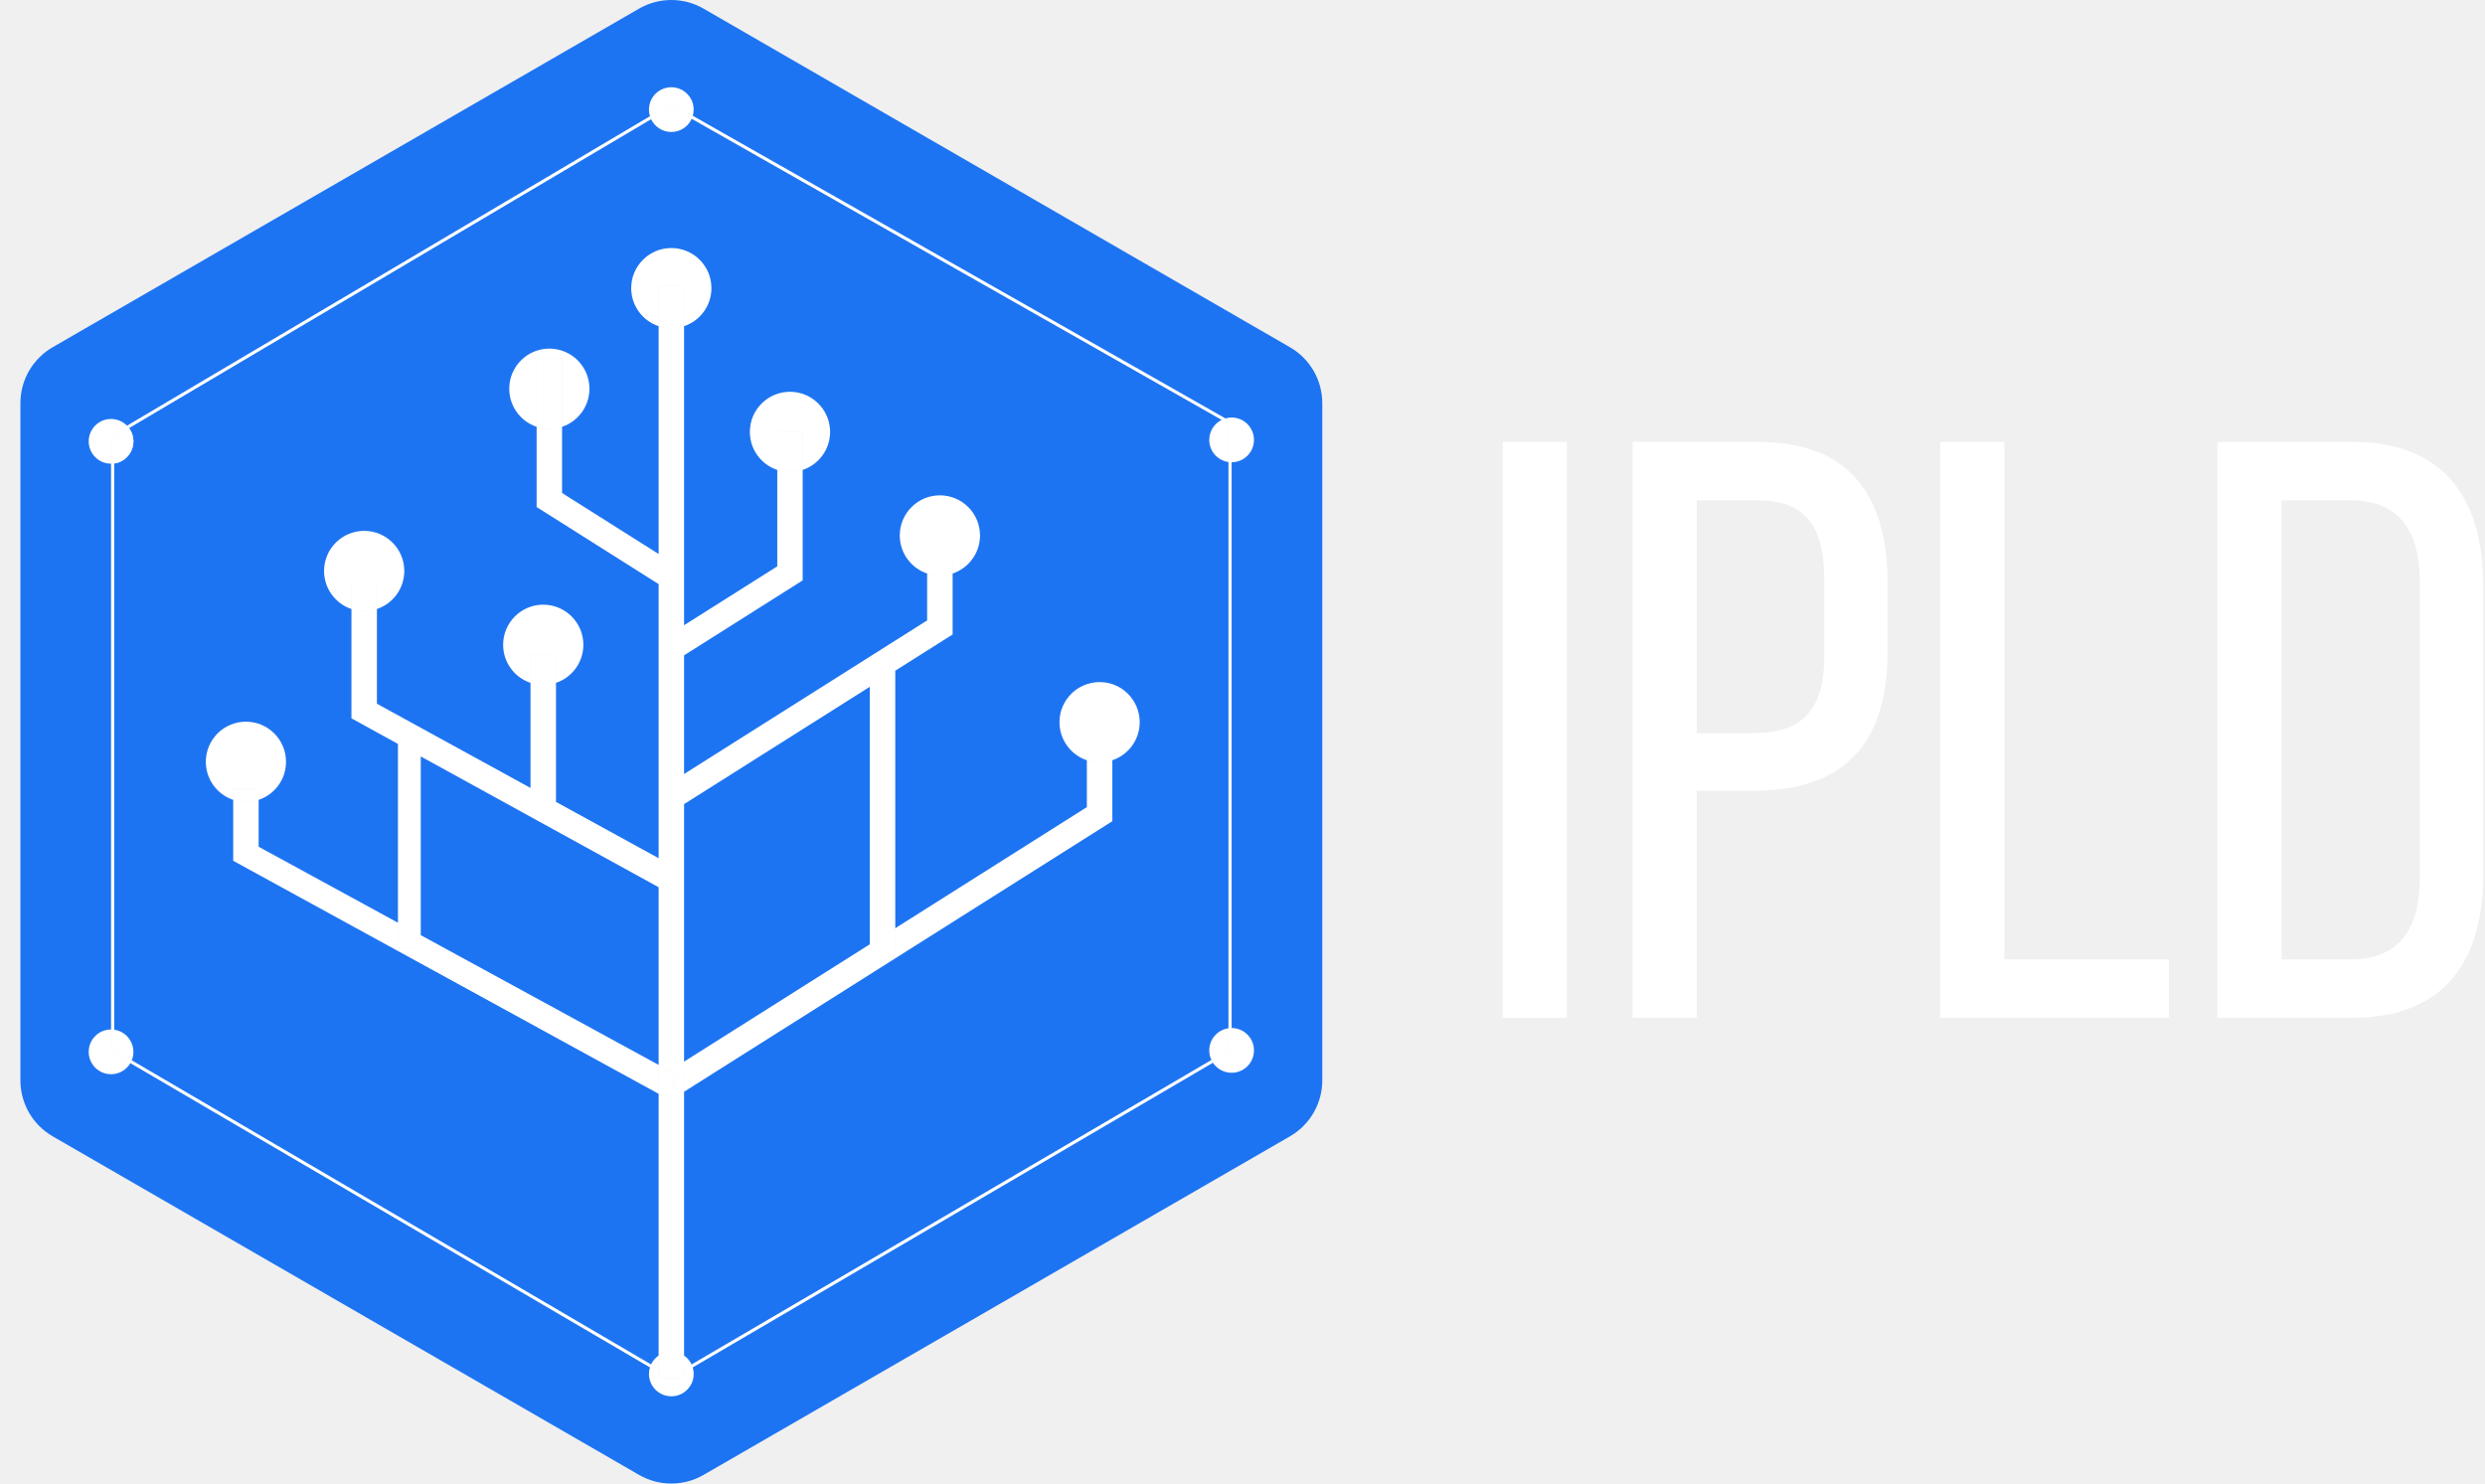
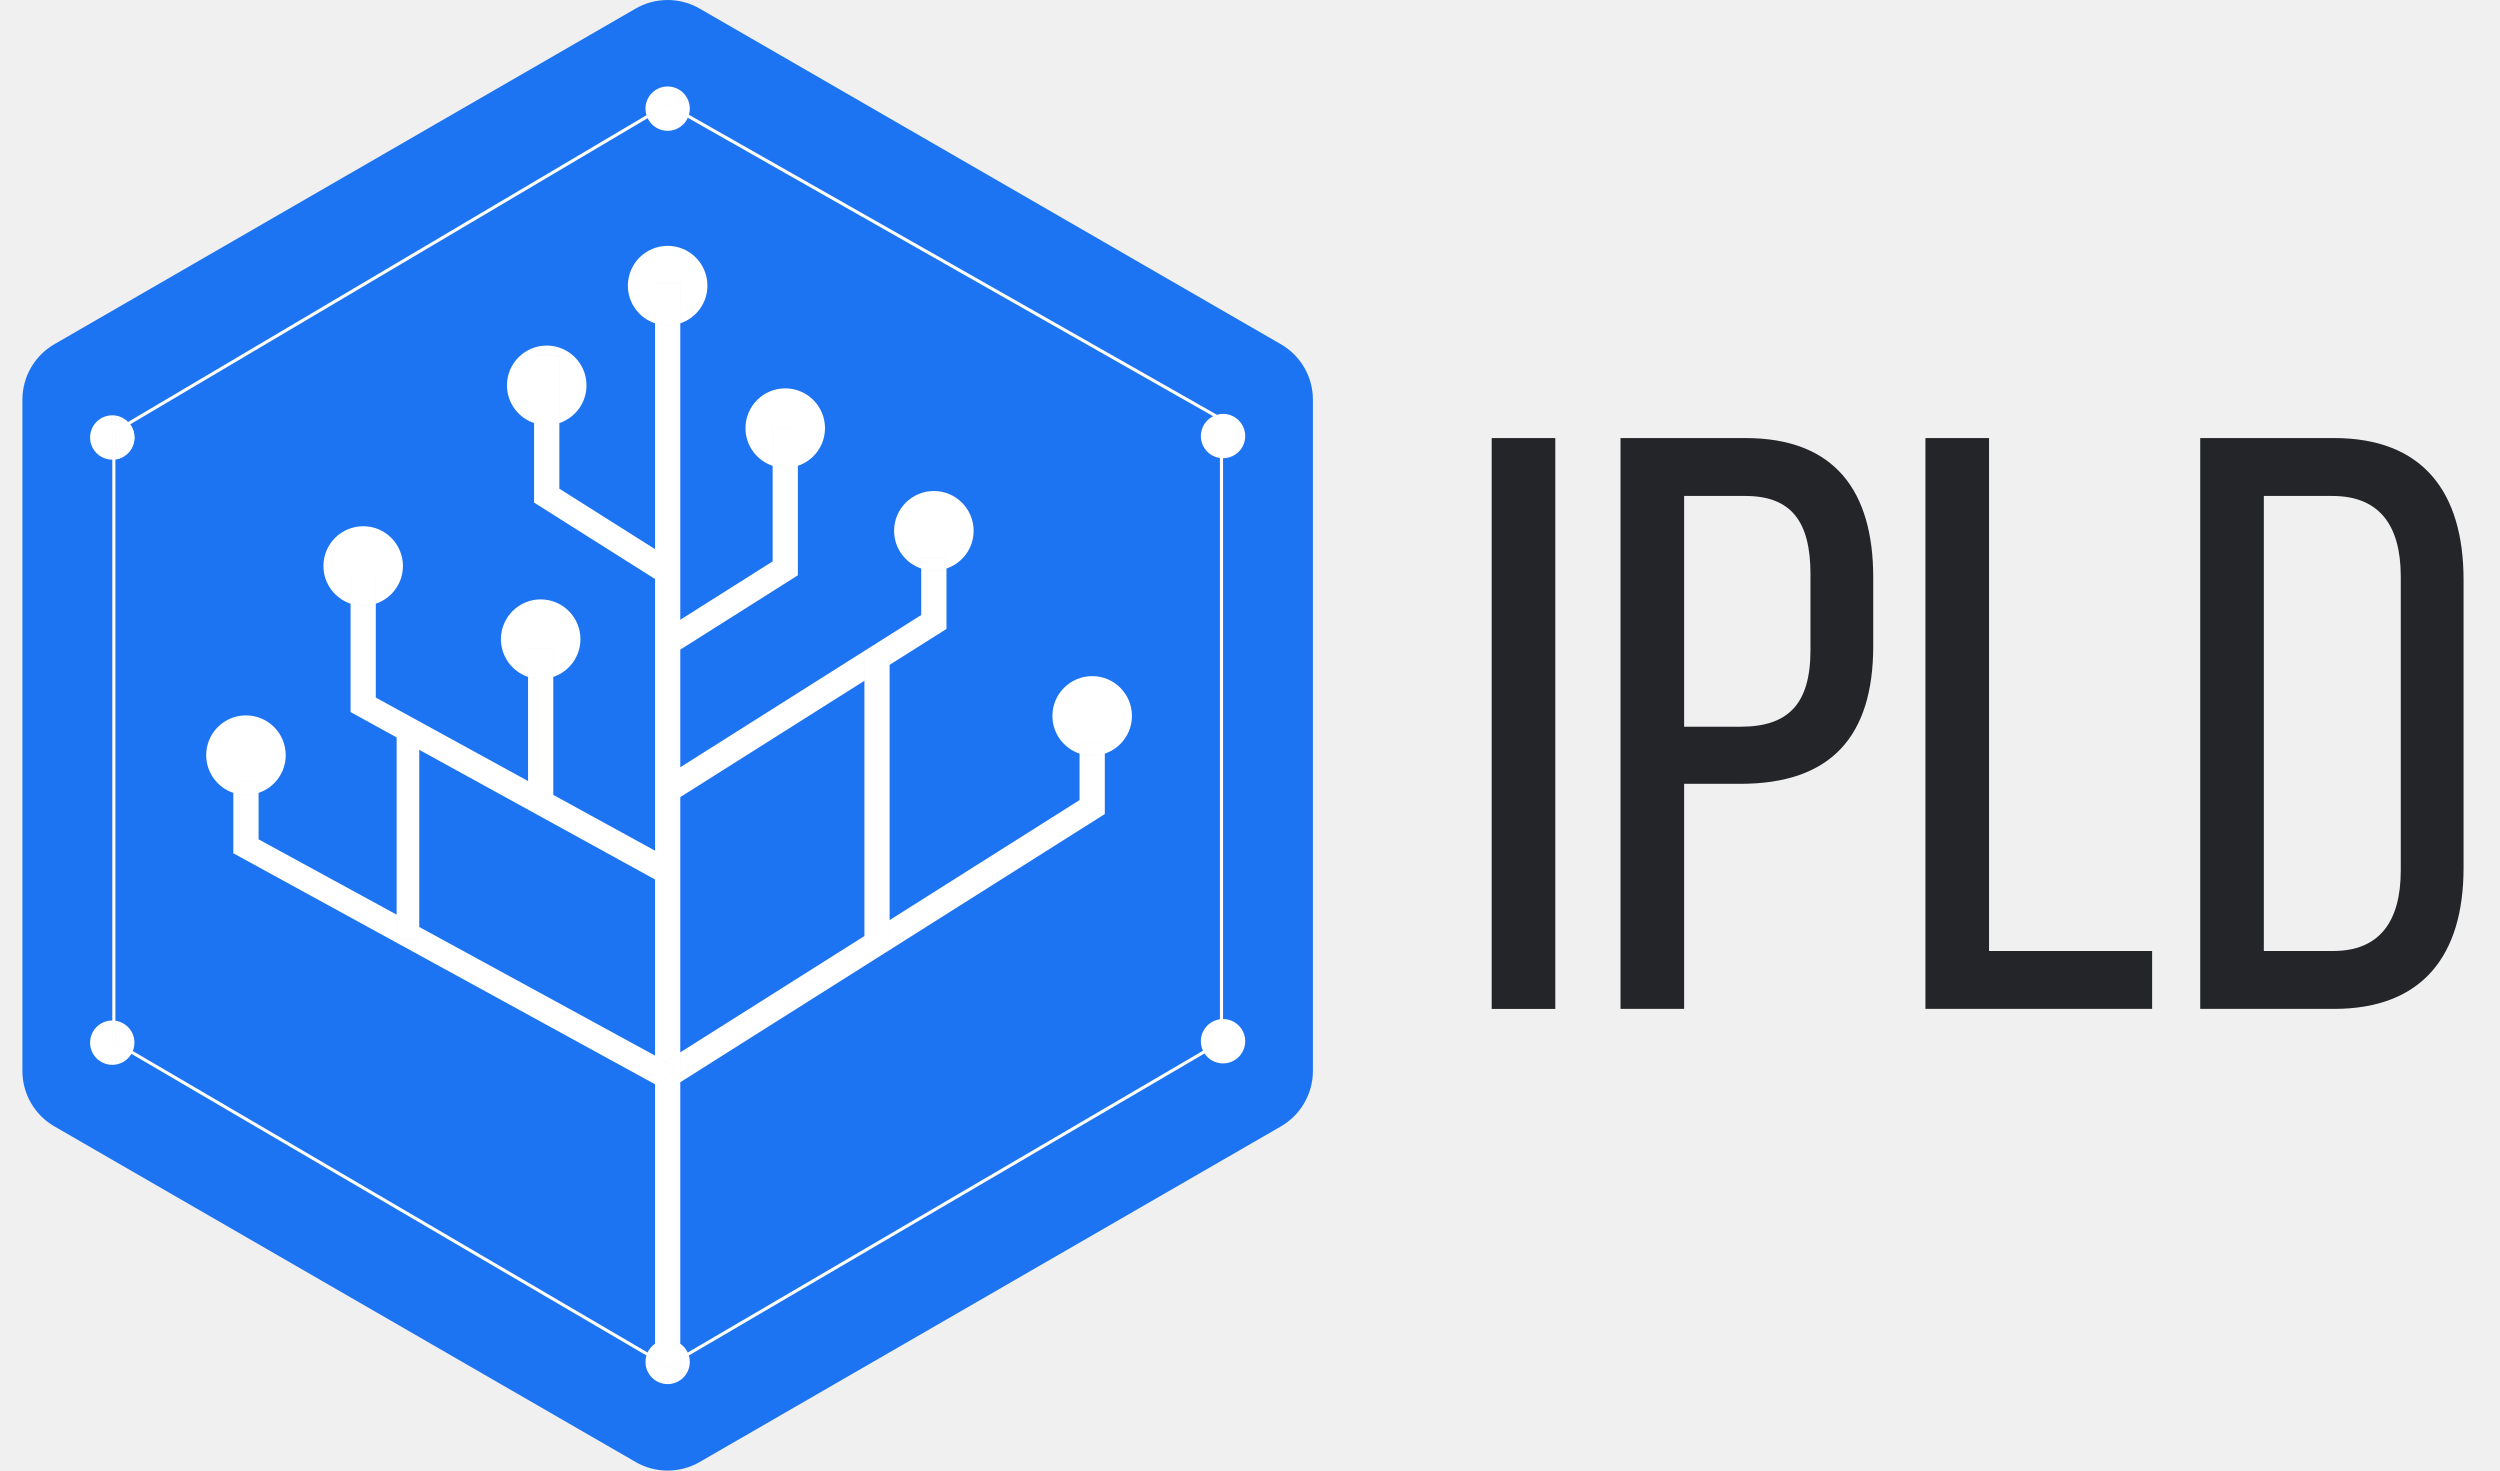
- <svg xmlns="http://www.w3.org/2000/svg" width="67" height="40" viewBox="0 0 67 40" fill="none">
-   <path d="M42.244 11.915V27.443H40.514V11.915H42.244ZM47.411 11.915C49.851 11.915 50.893 13.357 50.893 15.708V17.572C50.893 20.034 49.74 21.32 47.278 21.32H45.748V27.442H44.018V11.915L47.411 11.915ZM47.278 19.767C48.564 19.767 49.186 19.169 49.186 17.683V15.619C49.186 14.2 48.675 13.49 47.411 13.49H45.748V19.767H47.278ZM52.312 27.442V11.915H54.042V25.867H58.478V27.442H52.312ZM63.423 11.915C65.841 11.915 66.95 13.379 66.95 15.775V23.605C66.95 25.978 65.841 27.442 63.423 27.442H59.786V11.915L63.423 11.915ZM63.401 25.867C64.643 25.867 65.242 25.091 65.242 23.672V15.686C65.242 14.267 64.643 13.49 63.379 13.49H61.516V25.867L63.401 25.867Z" fill="white" />
-   <path d="M23.451 17.737H24.139V18.084L25.685 17.107V15.464C25.577 15.5 25.461 15.52 25.341 15.52C25.221 15.52 25.105 15.5 24.997 15.464V16.728L18.444 20.869V17.67L21.642 15.649V12.671C21.534 12.708 21.419 12.727 21.299 12.727C21.179 12.727 21.063 12.708 20.956 12.671V15.27L18.444 16.857V8.795C18.336 8.831 18.221 8.851 18.1 8.851C17.98 8.851 17.865 8.831 17.757 8.795V14.936L15.155 13.292V11.508C15.047 11.544 14.932 11.563 14.812 11.563C14.691 11.563 14.576 11.544 14.468 11.508V13.671L17.757 15.749V23.138L14.991 21.621L14.303 21.244L10.163 18.974V16.421C10.055 16.457 9.939 16.477 9.819 16.477C9.699 16.477 9.583 16.457 9.475 16.421V19.368L10.729 20.058L11.345 20.396L17.757 23.922V28.711L18.052 28.872L18.444 28.624V21.682L23.451 18.518V17.737Z" fill="white" />
-   <path d="M24.139 17.737H23.451V18.518L24.139 18.084V17.737Z" fill="white" />
-   <path d="M24.139 18.084L23.451 18.518V25.46L24.139 25.026V18.084Z" fill="white" />
-   <path d="M25.685 15.165L24.997 15.165V15.464C25.105 15.5 25.221 15.52 25.341 15.52C25.461 15.52 25.577 15.5 25.685 15.464V15.165Z" fill="white" />
-   <path d="M24.997 15.165L25.685 15.165V15.464C26.114 15.32 26.423 14.915 26.423 14.438C26.423 13.84 25.939 13.355 25.341 13.355C24.744 13.355 24.259 13.84 24.259 14.438C24.259 14.915 24.568 15.32 24.997 15.464V15.165Z" fill="white" />
-   <path d="M24.139 25.757H23.451V25.46L18.444 28.624V29.437L29.991 22.142V20.499C29.883 20.535 29.767 20.555 29.647 20.555C29.527 20.555 29.411 20.535 29.303 20.499V21.762L24.139 25.026V25.757Z" fill="white" />
-   <path d="M29.303 20.2H29.991V20.499C30.42 20.355 30.729 19.95 30.729 19.472C30.729 18.875 30.245 18.39 29.647 18.39C29.05 18.39 28.565 18.875 28.565 19.472C28.565 19.95 28.874 20.355 29.303 20.499V20.2Z" fill="white" />
-   <path d="M29.991 20.2H29.303V20.499C29.411 20.535 29.527 20.555 29.647 20.555C29.767 20.555 29.883 20.535 29.991 20.499V20.2Z" fill="white" />
-   <path d="M23.451 25.757H24.139V25.026L23.451 25.46V25.757Z" fill="white" />
-   <path d="M18.052 28.872L17.757 28.711V29.492L17.914 29.578L18.168 29.177L17.997 28.906L18.052 28.872Z" fill="white" />
-   <path d="M18.052 28.872L17.997 28.906L18.168 29.177L18.281 28.997L18.052 28.872Z" fill="white" />
-   <path d="M18.444 28.624L18.052 28.872L18.281 28.997L18.168 29.177L18.364 29.487L18.444 29.437V28.624Z" fill="white" />
-   <path d="M18.444 29.437L18.364 29.487L18.168 29.177L17.914 29.578L17.757 29.492V36.548C17.854 36.481 17.973 36.441 18.1 36.441C18.228 36.441 18.347 36.481 18.444 36.548V29.437Z" fill="white" />
-   <path d="M11.345 25.557H10.729V24.878L6.974 22.83V21.567C6.866 21.603 6.751 21.622 6.631 21.622C6.51 21.622 6.395 21.603 6.287 21.567V23.209L17.757 29.492V28.711L11.345 25.214V25.557Z" fill="white" />
-   <path d="M10.729 25.557H11.345V25.214L10.729 24.878V25.557Z" fill="white" />
-   <path d="M11.345 20.396L10.729 20.058V24.878L11.345 25.214V20.396Z" fill="white" />
-   <path d="M14.303 21.244L14.991 21.621V18.412C14.883 18.448 14.767 18.467 14.647 18.467C14.527 18.467 14.411 18.448 14.303 18.412V21.244Z" fill="white" />
-   <path d="M14.991 17.644H14.303V18.412C14.411 18.448 14.527 18.467 14.647 18.467C14.767 18.467 14.883 18.448 14.991 18.412V17.644Z" fill="white" />
-   <path d="M14.647 16.303C14.049 16.303 13.565 16.788 13.565 17.385C13.565 17.863 13.874 18.268 14.303 18.412V17.644H14.991V18.412C15.419 18.268 15.729 17.863 15.729 17.385C15.729 16.788 15.244 16.303 14.647 16.303Z" fill="white" />
-   <path d="M10.163 15.7H9.475V16.421C9.583 16.457 9.699 16.477 9.819 16.477C9.939 16.477 10.055 16.457 10.163 16.421V15.7Z" fill="white" />
-   <path d="M9.475 15.7H10.163V16.421C10.592 16.277 10.901 15.872 10.901 15.395C10.901 14.797 10.416 14.313 9.819 14.313C9.221 14.313 8.737 14.797 8.737 15.395C8.737 15.872 9.046 16.277 9.475 16.421V15.7Z" fill="white" />
-   <path d="M6.287 21.267H6.974V21.567C7.403 21.423 7.712 21.018 7.712 20.54C7.712 19.942 7.228 19.458 6.631 19.458C6.033 19.458 5.549 19.942 5.549 20.54C5.549 21.018 5.858 21.423 6.287 21.567V21.267Z" fill="white" />
-   <path d="M6.974 21.267H6.287V21.567C6.395 21.603 6.51 21.622 6.631 21.622C6.751 21.622 6.866 21.603 6.974 21.567V21.267Z" fill="white" />
-   <path d="M2.994 28.36L2.994 27.757C2.661 27.757 2.391 28.027 2.391 28.361C2.391 28.694 2.661 28.964 2.994 28.964C3.216 28.964 3.411 28.844 3.515 28.665L2.994 28.36Z" fill="white" />
-   <path d="M3.08 28.31L3.553 28.588C3.582 28.517 3.597 28.441 3.597 28.361C3.597 28.056 3.372 27.805 3.08 27.763V28.31Z" fill="white" />
-   <path d="M2.994 27.757L2.994 28.36L3.515 28.665C3.53 28.64 3.542 28.614 3.553 28.588L3.08 28.31V27.763C3.052 27.759 3.023 27.757 2.994 27.757Z" fill="white" />
-   <path d="M2.994 12.503L2.994 27.757C3.023 27.757 3.052 27.759 3.08 27.763V12.497C3.052 12.501 3.023 12.503 2.994 12.503Z" fill="white" />
-   <path d="M3.553 28.588C3.542 28.614 3.53 28.64 3.515 28.665L17.523 36.869C17.531 36.841 17.542 36.814 17.554 36.788L3.553 28.588Z" fill="white" />
-   <path d="M18.444 36.906L18.1 37.108L17.757 36.906V37.006L18.015 37.158H18.185L18.444 37.006V36.906Z" fill="white" />
-   <path d="M18.444 36.548C18.347 36.481 18.228 36.441 18.1 36.441C17.973 36.441 17.854 36.481 17.757 36.548V36.906L18.1 37.108L18.444 36.906V36.548Z" fill="white" />
-   <path d="M18.444 36.548V36.906L18.647 36.788C18.601 36.691 18.531 36.609 18.444 36.548Z" fill="white" />
-   <path d="M18.1 37.208L18.015 37.158H17.757V37.006L17.523 36.869C17.506 36.925 17.497 36.984 17.497 37.045C17.497 37.378 17.767 37.648 18.1 37.648C18.434 37.648 18.704 37.378 18.704 37.045C18.704 36.983 18.695 36.925 18.678 36.869L18.444 37.006V37.158H18.185L18.1 37.208Z" fill="white" />
-   <path d="M18.444 37.006L18.185 37.158H18.444V37.006Z" fill="white" />
-   <path d="M18.444 36.906V37.006L18.678 36.869C18.669 36.841 18.659 36.814 18.647 36.788L18.444 36.906Z" fill="white" />
-   <path d="M18.1 37.208L18.185 37.158H18.015L18.1 37.208Z" fill="white" />
-   <path d="M18.015 37.158L17.757 37.006V37.158H18.015Z" fill="white" />
-   <path d="M17.554 36.788C17.542 36.814 17.531 36.841 17.523 36.869L17.757 37.006V36.906L17.554 36.788Z" fill="white" />
-   <path d="M17.757 36.548C17.67 36.609 17.6 36.691 17.554 36.788L17.757 36.906V36.548Z" fill="white" />
-   <path d="M18.647 36.788C18.659 36.814 18.669 36.841 18.678 36.869L32.703 28.655C32.688 28.631 32.674 28.606 32.661 28.58L18.647 36.788Z" fill="white" />
-   <path d="M33.207 27.718L33.207 28.36L33.185 28.372L32.703 28.655C32.812 28.818 32.997 28.925 33.207 28.925C33.54 28.925 33.81 28.655 33.81 28.322C33.81 27.988 33.54 27.718 33.207 27.718Z" fill="white" />
-   <path d="M32.661 28.58L33.121 28.311V27.724C32.828 27.766 32.603 28.017 32.603 28.322C32.603 28.414 32.624 28.502 32.661 28.58Z" fill="white" />
-   <path d="M33.207 28.36L33.207 27.718C33.178 27.718 33.149 27.72 33.121 27.724V28.311L32.661 28.58C32.674 28.606 32.688 28.631 32.703 28.655L33.185 28.372L33.207 28.36Z" fill="white" />
-   <path d="M33.207 27.718L33.207 12.464C33.178 12.464 33.149 12.462 33.121 12.458V27.724C33.149 27.72 33.178 27.718 33.207 27.718Z" fill="white" />
-   <path d="M33.121 12.458V11.425L32.937 11.321C32.739 11.42 32.603 11.624 32.603 11.861C32.603 12.165 32.828 12.417 33.121 12.458Z" fill="white" />
-   <path d="M33.207 11.375L33.207 12.464C33.54 12.464 33.81 12.194 33.81 11.861C33.81 11.528 33.54 11.257 33.207 11.257C33.149 11.257 33.093 11.265 33.04 11.281L33.207 11.375Z" fill="white" />
-   <path d="M33.207 12.464L33.207 11.375L33.04 11.281C33.004 11.291 32.97 11.304 32.937 11.321L33.121 11.425V12.458C33.149 12.462 33.178 12.464 33.207 12.464Z" fill="white" />
-   <path d="M32.937 11.321C32.97 11.304 33.004 11.291 33.04 11.281L18.68 3.122C18.672 3.15 18.662 3.178 18.65 3.204L32.937 11.321Z" fill="white" />
-   <path d="M18.1 2.793L18.122 2.805L18.68 3.122C18.695 3.069 18.703 3.013 18.703 2.955C18.703 2.622 18.433 2.352 18.1 2.352C17.767 2.352 17.497 2.622 17.497 2.955C17.497 3.018 17.506 3.078 17.523 3.134L18.1 2.793Z" fill="white" />
-   <path d="M18.122 2.805L18.1 2.793L17.523 3.134C17.532 3.162 17.543 3.189 17.555 3.215L18.1 2.892L18.65 3.204C18.662 3.178 18.672 3.15 18.68 3.122L18.122 2.805Z" fill="white" />
-   <path d="M18.65 3.204L18.1 2.892L17.555 3.215C17.652 3.418 17.86 3.559 18.1 3.559C18.344 3.559 18.555 3.413 18.65 3.204Z" fill="white" />
-   <path d="M17.555 3.215C17.543 3.189 17.532 3.162 17.523 3.134L3.425 11.477C3.445 11.498 3.464 11.52 3.481 11.543L17.555 3.215Z" fill="white" />
-   <path d="M15.155 9.667H14.468V11.508C14.576 11.544 14.691 11.563 14.812 11.563C14.932 11.563 15.047 11.544 15.155 11.508V9.667Z" fill="white" />
-   <path d="M14.468 9.667H15.155V11.508C15.584 11.364 15.893 10.959 15.893 10.481C15.893 9.884 15.409 9.399 14.812 9.399C14.214 9.399 13.73 9.884 13.73 10.481C13.73 10.959 14.039 11.364 14.468 11.508V9.667Z" fill="white" />
-   <path d="M18.444 7.712H17.757V8.795C17.865 8.831 17.98 8.851 18.1 8.851C18.221 8.851 18.336 8.831 18.444 8.795V7.712Z" fill="white" />
-   <path d="M17.757 7.712H18.444V8.795C18.873 8.652 19.182 8.246 19.182 7.769C19.182 7.171 18.698 6.687 18.1 6.687C17.503 6.687 17.018 7.171 17.018 7.769C17.018 8.246 17.328 8.652 17.757 8.795V7.712Z" fill="white" />
-   <path d="M20.956 11.645H21.642V12.671C22.071 12.528 22.381 12.123 22.381 11.645C22.381 11.047 21.896 10.563 21.299 10.563C20.701 10.563 20.217 11.047 20.217 11.645C20.217 12.123 20.526 12.528 20.956 12.671V11.645Z" fill="white" />
-   <path d="M21.642 11.645H20.956V12.671C21.063 12.708 21.179 12.727 21.299 12.727C21.419 12.727 21.534 12.708 21.642 12.671V11.645Z" fill="white" />
-   <path d="M2.994 12.503L2.994 11.732L3.425 11.477C3.315 11.366 3.163 11.296 2.994 11.296C2.661 11.296 2.391 11.566 2.391 11.9C2.391 12.233 2.661 12.503 2.994 12.503Z" fill="white" />
-   <path d="M2.994 11.732L2.994 12.503C3.023 12.503 3.052 12.501 3.08 12.497V11.781L3.481 11.543C3.464 11.52 3.445 11.498 3.425 11.477L2.994 11.732Z" fill="white" />
-   <path fill-rule="evenodd" clip-rule="evenodd" d="M35.651 29.13V10.87C35.651 10.248 35.319 9.674 34.781 9.363L18.97 0.233C18.706 0.08 18.406 0 18.1 0C17.795 0 17.495 0.08 17.23 0.233L1.42 9.362C1.156 9.515 0.936 9.735 0.783 9.999C0.63 10.264 0.55 10.564 0.55 10.87V29.13C0.55 29.752 0.881 30.327 1.42 30.638L17.23 39.767C17.495 39.92 17.795 40 18.1 40C18.406 40 18.706 39.92 18.97 39.767L34.781 30.638C35.045 30.485 35.265 30.265 35.418 30C35.571 29.736 35.651 29.436 35.651 29.13ZM18.444 21.682L23.451 18.518V25.46L18.444 28.624V21.682ZM18.444 29.437L29.991 22.142V20.499C30.42 20.355 30.729 19.95 30.729 19.472C30.729 18.875 30.245 18.39 29.647 18.39C29.05 18.39 28.565 18.875 28.565 19.472C28.565 19.95 28.874 20.355 29.303 20.499V21.762L24.139 25.026V18.084L25.685 17.107V15.464C26.114 15.32 26.423 14.915 26.423 14.438C26.423 13.84 25.939 13.355 25.341 13.355C24.744 13.355 24.259 13.84 24.259 14.438C24.259 14.915 24.568 15.32 24.997 15.464V16.728L18.444 20.869V17.67L21.642 15.649V12.671C22.071 12.528 22.381 12.123 22.381 11.645C22.381 11.047 21.896 10.563 21.299 10.563C20.701 10.563 20.217 11.047 20.217 11.645C20.217 12.123 20.526 12.528 20.956 12.671V15.27L18.444 16.857V8.795C18.873 8.652 19.182 8.246 19.182 7.769C19.182 7.171 18.698 6.687 18.1 6.687C17.503 6.687 17.018 7.171 17.018 7.769C17.018 8.246 17.328 8.652 17.757 8.795V14.936L15.155 13.292V11.508C15.584 11.364 15.893 10.959 15.893 10.481C15.893 9.884 15.409 9.399 14.812 9.399C14.214 9.399 13.73 9.884 13.73 10.481C13.73 10.959 14.039 11.364 14.468 11.508V13.671L17.757 15.749V23.138L14.991 21.621V18.412C15.419 18.268 15.729 17.863 15.729 17.385C15.729 16.788 15.244 16.303 14.647 16.303C14.049 16.303 13.565 16.788 13.565 17.385C13.565 17.863 13.874 18.268 14.303 18.412V21.244L10.163 18.974V16.421C10.592 16.277 10.901 15.872 10.901 15.395C10.901 14.797 10.416 14.313 9.819 14.313C9.221 14.313 8.737 14.797 8.737 15.395C8.737 15.872 9.046 16.277 9.475 16.421V19.368L10.729 20.058V24.878L6.974 22.83V21.567C7.403 21.423 7.712 21.018 7.712 20.54C7.712 19.942 7.228 19.458 6.631 19.458C6.033 19.458 5.549 19.942 5.549 20.54C5.549 21.018 5.858 21.423 6.287 21.567V23.209L17.757 29.492V36.548C17.67 36.609 17.6 36.691 17.554 36.788L3.553 28.588C3.582 28.517 3.597 28.441 3.597 28.361C3.597 28.056 3.372 27.805 3.08 27.763V12.497C3.372 12.456 3.597 12.204 3.597 11.9C3.597 11.767 3.554 11.643 3.481 11.543L17.555 3.215C17.652 3.418 17.86 3.559 18.1 3.559C18.344 3.559 18.555 3.413 18.65 3.204L32.937 11.321C32.739 11.42 32.603 11.624 32.603 11.861C32.603 12.165 32.828 12.417 33.121 12.458V27.724C32.828 27.766 32.603 28.017 32.603 28.322C32.603 28.414 32.624 28.502 32.661 28.58L18.647 36.788C18.601 36.691 18.531 36.609 18.444 36.548V29.437ZM2.994 11.296C3.163 11.296 3.315 11.366 3.425 11.477L17.523 3.134C17.506 3.078 17.497 3.018 17.497 2.955C17.497 2.622 17.767 2.352 18.1 2.352C18.433 2.352 18.703 2.622 18.703 2.955C18.703 3.013 18.695 3.069 18.68 3.122L33.04 11.281C33.093 11.265 33.149 11.257 33.207 11.257C33.54 11.257 33.81 11.528 33.81 11.861C33.81 12.194 33.54 12.464 33.207 12.464L33.207 27.718C33.54 27.718 33.81 27.988 33.81 28.322C33.81 28.655 33.54 28.925 33.207 28.925C32.997 28.925 32.812 28.818 32.703 28.655L18.678 36.869C18.695 36.925 18.704 36.983 18.704 37.045C18.704 37.378 18.434 37.648 18.1 37.648C17.767 37.648 17.497 37.378 17.497 37.045C17.497 36.984 17.506 36.925 17.523 36.869L3.515 28.665C3.411 28.844 3.216 28.964 2.994 28.964C2.661 28.964 2.391 28.694 2.391 28.361C2.391 28.027 2.661 27.757 2.994 27.757L2.994 12.503C2.661 12.503 2.391 12.233 2.391 11.9C2.391 11.566 2.661 11.296 2.994 11.296ZM11.345 25.214L17.757 28.711V23.922L11.345 20.396V25.214Z" fill="#1D74F2" />
-   <path d="M3.08 11.781V12.497C3.372 12.456 3.597 12.204 3.597 11.9C3.597 11.767 3.554 11.643 3.481 11.543L3.08 11.781Z" fill="white" />
+ <svg xmlns="http://www.w3.org/2000/svg" width="68" height="40" viewBox="0 0 68 40" fill="none">
+   <path d="M42.304 11.915V27.443H40.574V11.915H42.304ZM47.471 11.915C49.91 11.915 50.952 13.357 50.952 15.708V17.572C50.952 20.034 49.799 21.32 47.338 21.32H45.808V27.442H44.078V11.915L47.471 11.915ZM47.338 19.767C48.624 19.767 49.245 19.169 49.245 17.683V15.619C49.245 14.2 48.735 13.49 47.471 13.49H45.808V19.767H47.338ZM52.372 27.442V11.915H54.102V25.867H58.538V27.442H52.372ZM63.483 11.915C65.9 11.915 67.009 13.379 67.009 15.775V23.605C67.009 25.978 65.9 27.442 63.483 27.442H59.846V11.915L63.483 11.915ZM63.461 25.867C64.703 25.867 65.301 25.091 65.301 23.672V15.686C65.301 14.267 64.703 13.49 63.438 13.49H61.576V25.867L63.461 25.867Z" fill="#232528" />
+   <path d="M23.511 17.737H24.198V18.084L25.745 17.107V15.464C25.637 15.5 25.521 15.52 25.401 15.52C25.281 15.52 25.165 15.5 25.057 15.464V16.728L18.504 20.869V17.67L21.702 15.649V12.671C21.594 12.708 21.479 12.727 21.358 12.727C21.238 12.727 21.123 12.708 21.015 12.671V15.27L18.504 16.857V8.795C18.396 8.831 18.28 8.851 18.16 8.851C18.04 8.851 17.924 8.831 17.816 8.795V14.936L15.215 13.292V11.508C15.107 11.544 14.991 11.563 14.871 11.563C14.751 11.563 14.636 11.544 14.527 11.508V13.671L17.816 15.749V23.138L15.05 21.621L14.363 21.244L10.222 18.974V16.421C10.114 16.457 9.999 16.477 9.879 16.477C9.758 16.477 9.643 16.457 9.535 16.421V19.368L10.788 20.058L11.404 20.396L17.816 23.922V28.711L18.111 28.872L18.504 28.624V21.682L23.511 18.518V17.737Z" fill="white" />
+   <path d="M24.198 17.737H23.511V18.518L24.198 18.084V17.737Z" fill="white" />
+   <path d="M24.198 18.084L23.511 18.518V25.46L24.198 25.026V18.084Z" fill="white" />
+   <path d="M25.745 15.165L25.057 15.165V15.464C25.165 15.5 25.281 15.52 25.401 15.52C25.521 15.52 25.637 15.5 25.745 15.464V15.165Z" fill="white" />
+   <path d="M25.057 15.165L25.745 15.165V15.464C26.174 15.32 26.483 14.915 26.483 14.438C26.483 13.84 25.998 13.355 25.401 13.355C24.803 13.355 24.319 13.84 24.319 14.438C24.319 14.915 24.628 15.32 25.057 15.464V15.165Z" fill="white" />
+   <path d="M24.198 25.757H23.511V25.46L18.504 28.624V29.437L30.051 22.142V20.499C29.943 20.535 29.827 20.555 29.707 20.555C29.587 20.555 29.471 20.535 29.363 20.499V21.762L24.198 25.026V25.757Z" fill="white" />
+   <path d="M29.363 20.2H30.051V20.499C30.48 20.355 30.789 19.95 30.789 19.472C30.789 18.875 30.305 18.39 29.707 18.39C29.11 18.39 28.625 18.875 28.625 19.472C28.625 19.95 28.934 20.355 29.363 20.499V20.2Z" fill="white" />
+   <path d="M30.051 20.2H29.363V20.499C29.471 20.535 29.587 20.555 29.707 20.555C29.827 20.555 29.943 20.535 30.051 20.499V20.2Z" fill="white" />
+   <path d="M23.511 25.757H24.198V25.026L23.511 25.46V25.757Z" fill="white" />
+   <path d="M18.111 28.872L17.816 28.711V29.492L17.974 29.578L18.227 29.177L18.057 28.906L18.111 28.872Z" fill="white" />
+   <path d="M18.111 28.872L18.057 28.906L18.227 29.177L18.341 28.997L18.111 28.872Z" fill="white" />
+   <path d="M18.504 28.624L18.111 28.872L18.341 28.997L18.227 29.177L18.424 29.487L18.504 29.437V28.624Z" fill="white" />
+   <path d="M18.504 29.437L18.424 29.487L18.227 29.177L17.974 29.578L17.816 29.492V36.548C17.914 36.481 18.032 36.441 18.16 36.441C18.288 36.441 18.406 36.481 18.504 36.548V29.437Z" fill="white" />
+   <path d="M11.404 25.557H10.788V24.878L7.034 22.83V21.567C6.926 21.603 6.81 21.622 6.69 21.622C6.57 21.622 6.454 21.603 6.346 21.567V23.209L17.816 29.492V28.711L11.404 25.214V25.557Z" fill="white" />
+   <path d="M10.788 25.557H11.404V25.214L10.788 24.878V25.557Z" fill="white" />
+   <path d="M11.404 20.396L10.788 20.058V24.878L11.404 25.214V20.396Z" fill="white" />
+   <path d="M14.363 21.244L15.05 21.621V18.412C14.942 18.448 14.827 18.467 14.707 18.467C14.586 18.467 14.471 18.448 14.363 18.412V21.244Z" fill="white" />
+   <path d="M15.05 17.644H14.363V18.412C14.471 18.448 14.586 18.467 14.707 18.467C14.827 18.467 14.942 18.448 15.05 18.412V17.644Z" fill="white" />
+   <path d="M14.707 16.303C14.109 16.303 13.625 16.788 13.625 17.385C13.625 17.863 13.934 18.268 14.363 18.412V17.644H15.05V18.412C15.479 18.268 15.788 17.863 15.788 17.385C15.788 16.788 15.304 16.303 14.707 16.303Z" fill="white" />
+   <path d="M10.222 15.7H9.535V16.421C9.643 16.457 9.758 16.477 9.879 16.477C9.999 16.477 10.114 16.457 10.222 16.421V15.7Z" fill="white" />
+   <path d="M9.535 15.7H10.222V16.421C10.651 16.277 10.96 15.872 10.96 15.395C10.96 14.797 10.476 14.313 9.879 14.313C9.281 14.313 8.797 14.797 8.797 15.395C8.797 15.872 9.106 16.277 9.535 16.421V15.7Z" fill="white" />
+   <path d="M6.346 21.267H7.034V21.567C7.463 21.423 7.772 21.018 7.772 20.54C7.772 19.942 7.288 19.458 6.69 19.458C6.093 19.458 5.608 19.942 5.608 20.54C5.608 21.018 5.918 21.423 6.346 21.567V21.267Z" fill="white" />
+   <path d="M7.034 21.267H6.346V21.567C6.454 21.603 6.57 21.622 6.69 21.622C6.81 21.622 6.926 21.603 7.034 21.567V21.267Z" fill="white" />
+   <path d="M3.054 28.36L3.054 27.757C2.72 27.757 2.45 28.027 2.45 28.361C2.45 28.694 2.72 28.964 3.054 28.964C3.276 28.964 3.47 28.844 3.575 28.665L3.054 28.36Z" fill="white" />
+   <path d="M3.139 28.31L3.613 28.588C3.641 28.517 3.657 28.441 3.657 28.361C3.657 28.056 3.432 27.805 3.139 27.763V28.31Z" fill="white" />
+   <path d="M3.054 27.757L3.054 28.36L3.575 28.665C3.589 28.64 3.602 28.614 3.613 28.588L3.139 28.31V27.763C3.111 27.759 3.083 27.757 3.054 27.757Z" fill="white" />
+   <path d="M3.054 12.503L3.054 27.757C3.083 27.757 3.111 27.759 3.139 27.763V12.497C3.111 12.501 3.083 12.503 3.054 12.503Z" fill="white" />
+   <path d="M3.613 28.588C3.602 28.614 3.589 28.64 3.575 28.665L17.582 36.869C17.591 36.841 17.602 36.814 17.614 36.788L3.613 28.588Z" fill="white" />
+   <path d="M18.504 36.906L18.16 37.108L17.816 36.906V37.006L18.075 37.158H18.245L18.504 37.006V36.906Z" fill="white" />
+   <path d="M18.504 36.548C18.406 36.481 18.288 36.441 18.16 36.441C18.032 36.441 17.914 36.481 17.816 36.548V36.906L18.16 37.108L18.504 36.906V36.548Z" fill="white" />
+   <path d="M18.504 36.548V36.906L18.706 36.788C18.661 36.691 18.591 36.609 18.504 36.548Z" fill="white" />
+   <path d="M18.16 37.208L18.075 37.158H17.816V37.006L17.582 36.869C17.566 36.925 17.557 36.984 17.557 37.045C17.557 37.378 17.827 37.648 18.16 37.648C18.493 37.648 18.763 37.378 18.763 37.045C18.763 36.983 18.754 36.925 18.738 36.869L18.504 37.006V37.158H18.245L18.16 37.208Z" fill="white" />
+   <path d="M18.504 37.006L18.245 37.158H18.504V37.006Z" fill="white" />
+   <path d="M18.504 36.906V37.006L18.738 36.869C18.729 36.841 18.719 36.814 18.706 36.788L18.504 36.906Z" fill="white" />
+   <path d="M18.16 37.208L18.245 37.158H18.075L18.16 37.208Z" fill="white" />
+   <path d="M18.075 37.158L17.816 37.006V37.158H18.075Z" fill="white" />
+   <path d="M17.614 36.788C17.602 36.814 17.591 36.841 17.582 36.869L17.816 37.006V36.906L17.614 36.788Z" fill="white" />
+   <path d="M17.816 36.548C17.73 36.609 17.659 36.691 17.614 36.788L17.816 36.906V36.548Z" fill="white" />
+   <path d="M18.706 36.788C18.719 36.814 18.729 36.841 18.738 36.869L32.763 28.655C32.747 28.631 32.733 28.606 32.721 28.58L18.706 36.788Z" fill="white" />
+   <path d="M33.267 27.718L33.267 28.36L33.245 28.372L32.763 28.655C32.871 28.818 33.056 28.925 33.267 28.925C33.6 28.925 33.87 28.655 33.87 28.322C33.87 27.988 33.6 27.718 33.267 27.718Z" fill="white" />
+   <path d="M32.721 28.58L33.181 28.311V27.724C32.888 27.766 32.663 28.017 32.663 28.322C32.663 28.414 32.684 28.502 32.721 28.58Z" fill="white" />
+   <path d="M33.267 28.36L33.267 27.718C33.237 27.718 33.209 27.72 33.181 27.724V28.311L32.721 28.58C32.733 28.606 32.747 28.631 32.763 28.655L33.245 28.372L33.267 28.36Z" fill="white" />
+   <path d="M33.267 27.718L33.267 12.464C33.237 12.464 33.209 12.462 33.181 12.458V27.724C33.209 27.72 33.237 27.718 33.267 27.718Z" fill="white" />
+   <path d="M33.181 12.458V11.425L32.997 11.321C32.799 11.42 32.663 11.624 32.663 11.861C32.663 12.165 32.888 12.417 33.181 12.458Z" fill="white" />
+   <path d="M33.267 11.375L33.267 12.464C33.6 12.464 33.87 12.194 33.87 11.861C33.87 11.528 33.6 11.257 33.267 11.257C33.209 11.257 33.153 11.265 33.1 11.281L33.267 11.375Z" fill="white" />
+   <path d="M33.267 12.464L33.267 11.375L33.1 11.281C33.064 11.291 33.03 11.304 32.997 11.321L33.181 11.425V12.458C33.209 12.462 33.237 12.464 33.267 12.464Z" fill="white" />
+   <path d="M32.997 11.321C33.03 11.304 33.064 11.291 33.1 11.281L18.74 3.122C18.732 3.15 18.721 3.178 18.709 3.204L32.997 11.321Z" fill="white" />
+   <path d="M18.16 2.793L18.181 2.805L18.74 3.122C18.755 3.069 18.763 3.013 18.763 2.955C18.763 2.622 18.493 2.352 18.16 2.352C17.826 2.352 17.556 2.622 17.556 2.955C17.556 3.018 17.566 3.078 17.583 3.134L18.16 2.793Z" fill="white" />
+   <path d="M18.181 2.805L18.16 2.793L17.583 3.134C17.592 3.162 17.602 3.189 17.615 3.215L18.16 2.892L18.709 3.204C18.721 3.178 18.732 3.15 18.74 3.122L18.181 2.805Z" fill="white" />
+   <path d="M18.709 3.204L18.16 2.892L17.615 3.215C17.712 3.418 17.919 3.559 18.16 3.559C18.404 3.559 18.615 3.413 18.709 3.204Z" fill="white" />
+   <path d="M17.615 3.215C17.602 3.189 17.592 3.162 17.583 3.134L3.484 11.477C3.505 11.498 3.523 11.52 3.541 11.543L17.615 3.215Z" fill="white" />
+   <path d="M15.215 9.667H14.527V11.508C14.636 11.544 14.751 11.563 14.871 11.563C14.991 11.563 15.107 11.544 15.215 11.508V9.667Z" fill="white" />
+   <path d="M14.527 9.667H15.215V11.508C15.644 11.364 15.953 10.959 15.953 10.481C15.953 9.884 15.469 9.399 14.871 9.399C14.274 9.399 13.789 9.884 13.789 10.481C13.789 10.959 14.098 11.364 14.527 11.508V9.667Z" fill="white" />
+   <path d="M18.504 7.712H17.816V8.795C17.924 8.831 18.04 8.851 18.16 8.851C18.28 8.851 18.396 8.831 18.504 8.795V7.712Z" fill="white" />
+   <path d="M17.816 7.712H18.504V8.795C18.933 8.652 19.242 8.246 19.242 7.769C19.242 7.171 18.758 6.687 18.16 6.687C17.563 6.687 17.078 7.171 17.078 7.769C17.078 8.246 17.387 8.652 17.816 8.795V7.712Z" fill="white" />
+   <path d="M21.015 11.645H21.702V12.671C22.131 12.528 22.44 12.123 22.44 11.645C22.44 11.047 21.956 10.563 21.358 10.563C20.761 10.563 20.277 11.047 20.277 11.645C20.277 12.123 20.586 12.528 21.015 12.671V11.645Z" fill="white" />
+   <path d="M21.702 11.645H21.015V12.671C21.123 12.708 21.238 12.727 21.358 12.727C21.479 12.727 21.594 12.708 21.702 12.671V11.645Z" fill="white" />
+   <path d="M3.054 12.503L3.054 11.732L3.484 11.477C3.375 11.366 3.222 11.296 3.054 11.296C2.72 11.296 2.45 11.566 2.45 11.9C2.45 12.233 2.72 12.503 3.054 12.503Z" fill="white" />
+   <path d="M3.054 11.732L3.054 12.503C3.083 12.503 3.111 12.501 3.139 12.497V11.781L3.541 11.543C3.523 11.52 3.505 11.498 3.484 11.477L3.054 11.732Z" fill="white" />
+   <path fill-rule="evenodd" clip-rule="evenodd" d="M35.711 29.13V10.87C35.711 10.248 35.379 9.674 34.84 9.363L19.03 0.233C18.765 0.08 18.465 0 18.16 0C17.855 0 17.555 0.08 17.29 0.233L1.48 9.362C1.215 9.515 0.995 9.735 0.843 9.999C0.69 10.264 0.609 10.564 0.609 10.87V29.13C0.609 29.752 0.941 30.327 1.48 30.638L17.29 39.767C17.555 39.92 17.855 40 18.16 40C18.465 40 18.765 39.92 19.03 39.767L34.84 30.638C35.105 30.485 35.325 30.265 35.477 30C35.63 29.736 35.711 29.436 35.711 29.13ZM18.504 21.682L23.511 18.518V25.46L18.504 28.624V21.682ZM18.504 29.437L30.051 22.142V20.499C30.48 20.355 30.789 19.95 30.789 19.472C30.789 18.875 30.305 18.39 29.707 18.39C29.11 18.39 28.625 18.875 28.625 19.472C28.625 19.95 28.934 20.355 29.363 20.499V21.762L24.198 25.026V18.084L25.745 17.107V15.464C26.174 15.32 26.483 14.915 26.483 14.438C26.483 13.84 25.998 13.355 25.401 13.355C24.803 13.355 24.319 13.84 24.319 14.438C24.319 14.915 24.628 15.32 25.057 15.464V16.728L18.504 20.869V17.67L21.702 15.649V12.671C22.131 12.528 22.44 12.123 22.44 11.645C22.44 11.047 21.956 10.563 21.358 10.563C20.761 10.563 20.277 11.047 20.277 11.645C20.277 12.123 20.586 12.528 21.015 12.671V15.27L18.504 16.857V8.795C18.933 8.652 19.242 8.246 19.242 7.769C19.242 7.171 18.758 6.687 18.16 6.687C17.563 6.687 17.078 7.171 17.078 7.769C17.078 8.246 17.387 8.652 17.816 8.795V14.936L15.215 13.292V11.508C15.644 11.364 15.953 10.959 15.953 10.481C15.953 9.884 15.469 9.399 14.871 9.399C14.274 9.399 13.789 9.884 13.789 10.481C13.789 10.959 14.098 11.364 14.527 11.508V13.671L17.816 15.749V23.138L15.05 21.621V18.412C15.479 18.268 15.788 17.863 15.788 17.385C15.788 16.788 15.304 16.303 14.707 16.303C14.109 16.303 13.625 16.788 13.625 17.385C13.625 17.863 13.934 18.268 14.363 18.412V21.244L10.222 18.974V16.421C10.651 16.277 10.96 15.872 10.96 15.395C10.96 14.797 10.476 14.313 9.879 14.313C9.281 14.313 8.797 14.797 8.797 15.395C8.797 15.872 9.106 16.277 9.535 16.421V19.368L10.788 20.058V24.878L7.034 22.83V21.567C7.463 21.423 7.772 21.018 7.772 20.54C7.772 19.942 7.288 19.458 6.69 19.458C6.093 19.458 5.608 19.942 5.608 20.54C5.608 21.018 5.918 21.423 6.346 21.567V23.209L17.816 29.492V36.548C17.73 36.609 17.659 36.691 17.614 36.788L3.613 28.588C3.641 28.517 3.657 28.441 3.657 28.361C3.657 28.056 3.432 27.805 3.139 27.763V12.497C3.432 12.456 3.657 12.204 3.657 11.9C3.657 11.767 3.614 11.643 3.541 11.543L17.615 3.215C17.712 3.418 17.919 3.559 18.16 3.559C18.404 3.559 18.615 3.413 18.709 3.204L32.997 11.321C32.799 11.42 32.663 11.624 32.663 11.861C32.663 12.165 32.888 12.417 33.181 12.458V27.724C32.888 27.766 32.663 28.017 32.663 28.322C32.663 28.414 32.684 28.502 32.721 28.58L18.706 36.788C18.661 36.691 18.591 36.609 18.504 36.548V29.437ZM3.054 11.296C3.222 11.296 3.375 11.366 3.484 11.477L17.583 3.134C17.566 3.078 17.556 3.018 17.556 2.955C17.556 2.622 17.826 2.352 18.16 2.352C18.493 2.352 18.763 2.622 18.763 2.955C18.763 3.013 18.755 3.069 18.74 3.122L33.1 11.281C33.153 11.265 33.209 11.257 33.267 11.257C33.6 11.257 33.87 11.528 33.87 11.861C33.87 12.194 33.6 12.464 33.267 12.464L33.267 27.718C33.6 27.718 33.87 27.988 33.87 28.322C33.87 28.655 33.6 28.925 33.267 28.925C33.056 28.925 32.871 28.818 32.763 28.655L18.738 36.869C18.754 36.925 18.763 36.983 18.763 37.045C18.763 37.378 18.493 37.648 18.16 37.648C17.827 37.648 17.557 37.378 17.557 37.045C17.557 36.984 17.566 36.925 17.582 36.869L3.575 28.665C3.47 28.844 3.276 28.964 3.054 28.964C2.72 28.964 2.45 28.694 2.45 28.361C2.45 28.027 2.72 27.757 3.054 27.757L3.054 12.503C2.72 12.503 2.45 12.233 2.45 11.9C2.45 11.566 2.72 11.296 3.054 11.296ZM11.404 25.214L17.816 28.711V23.922L11.404 20.396V25.214Z" fill="#1D74F2" />
+   <path d="M3.139 11.781V12.497C3.432 12.456 3.657 12.204 3.657 11.9C3.657 11.767 3.614 11.643 3.541 11.543L3.139 11.781Z" fill="white" />
</svg>
